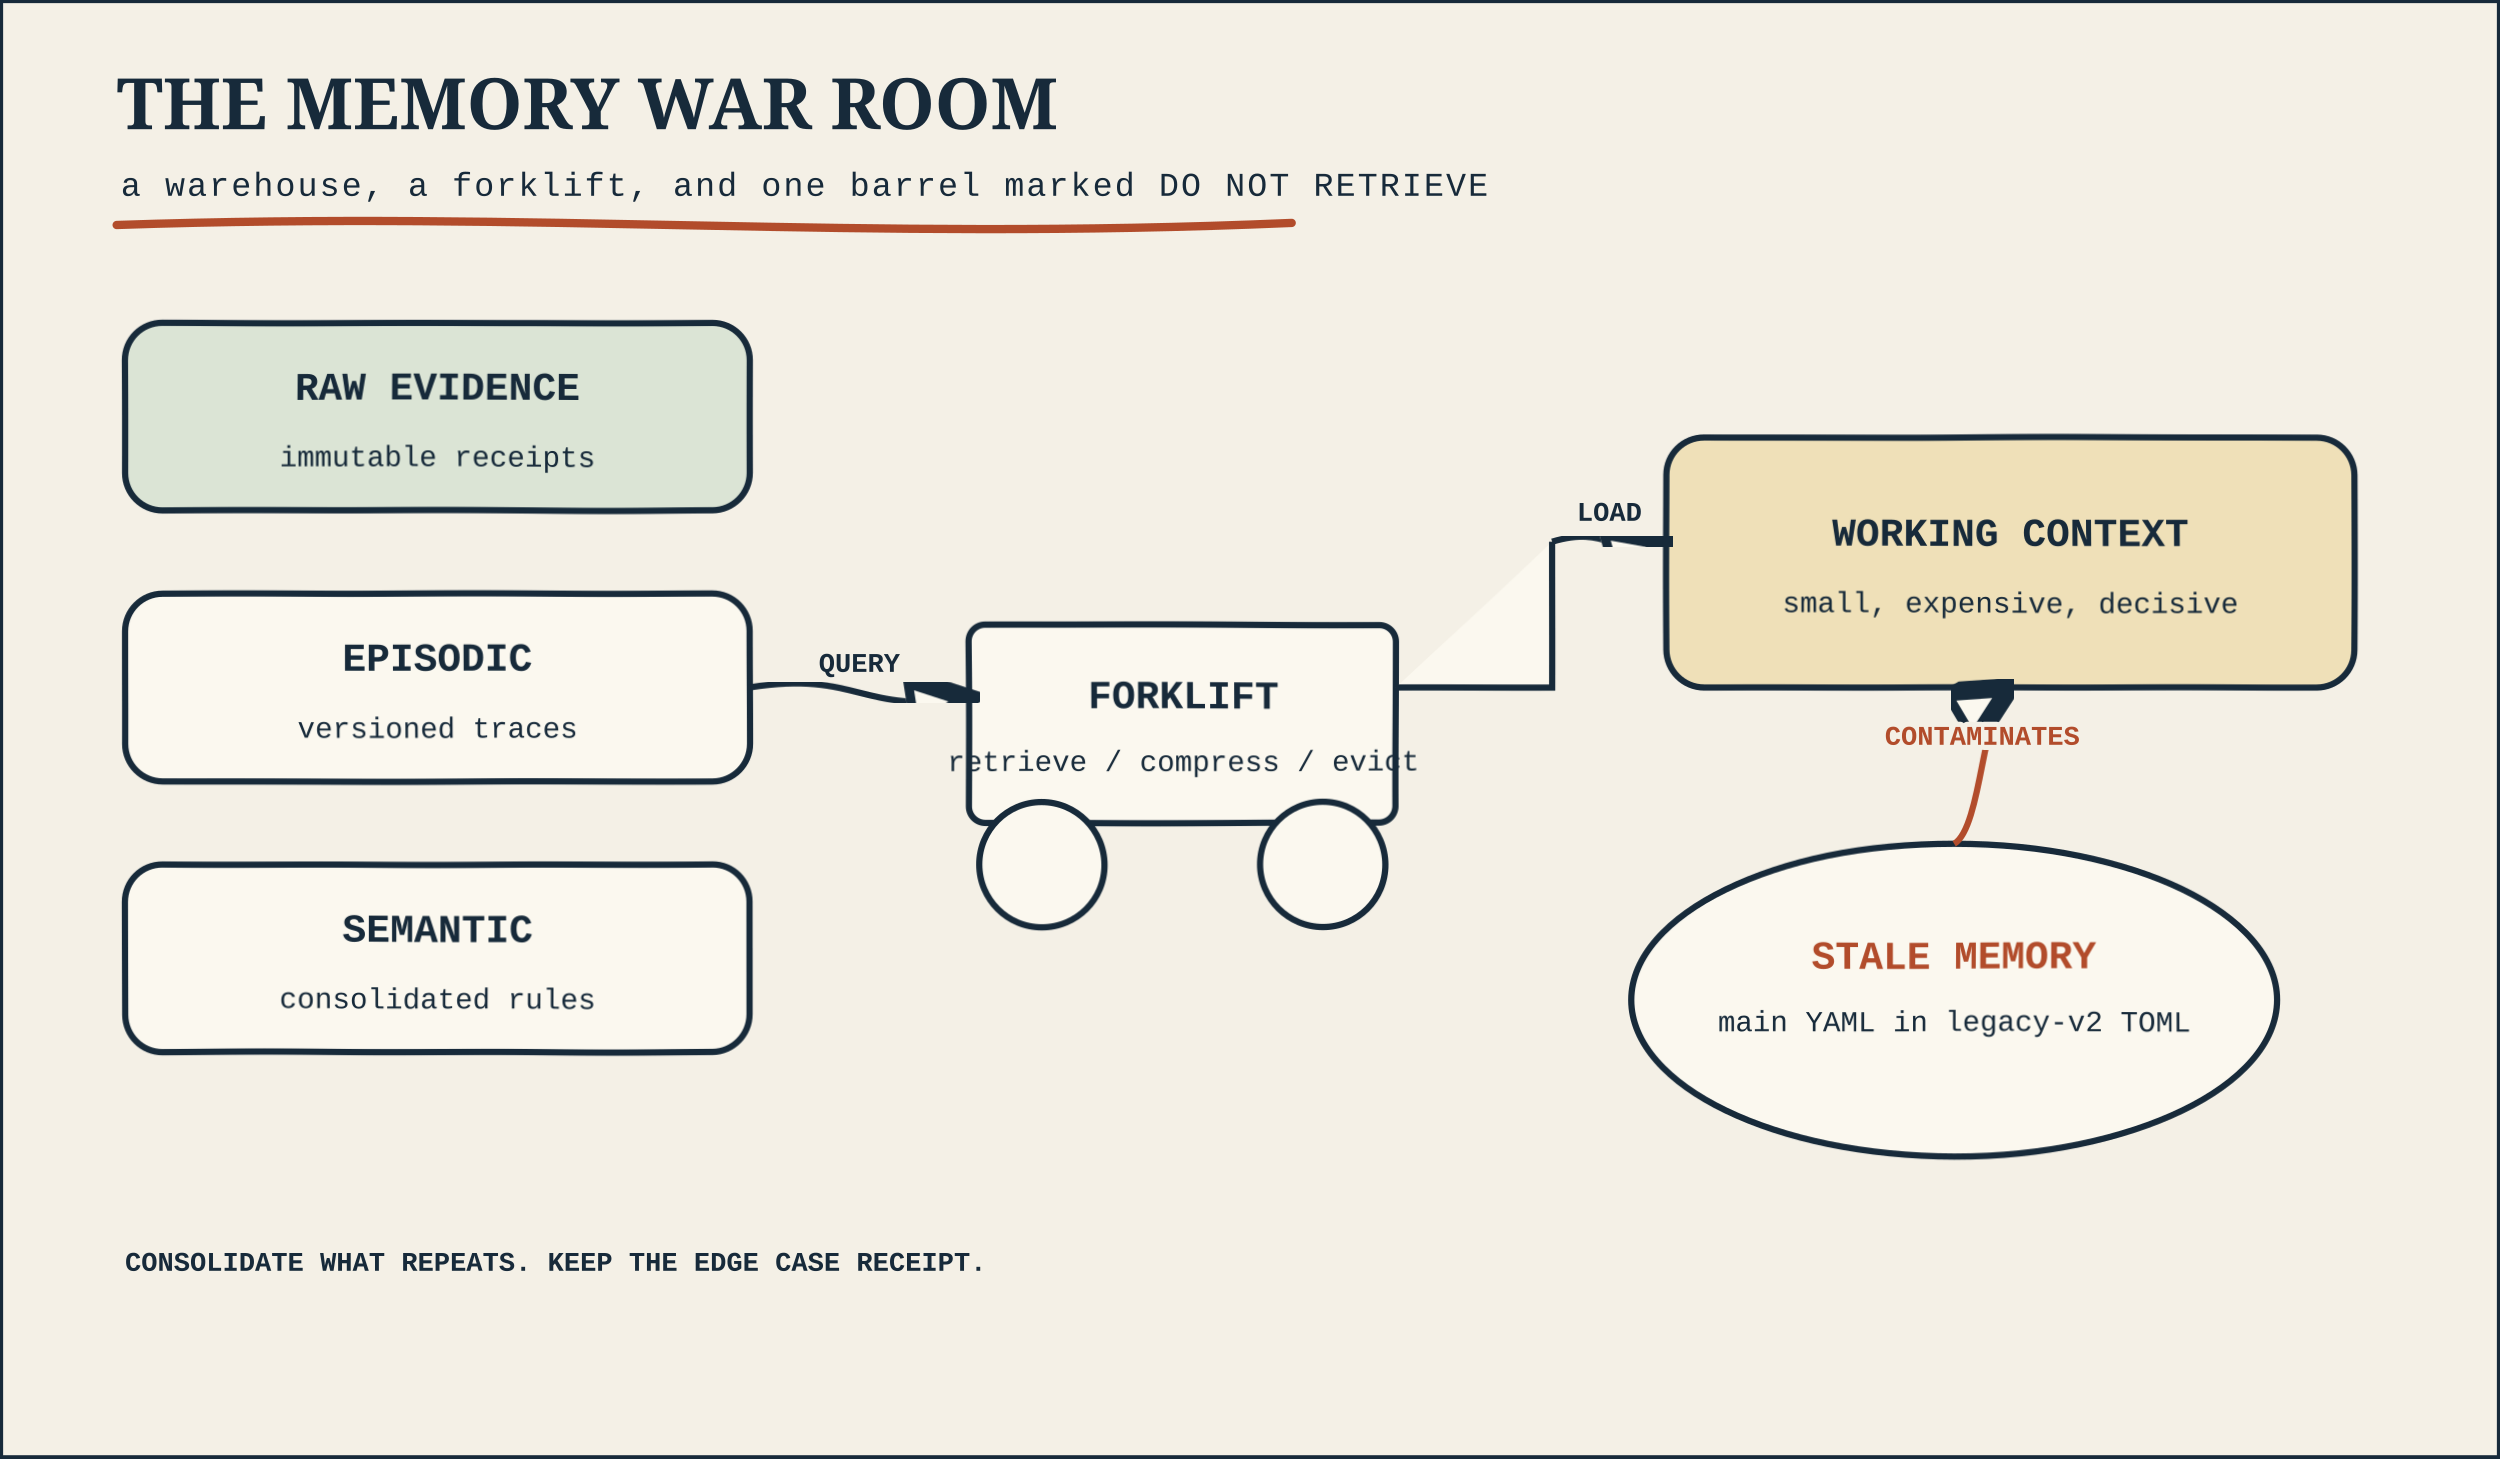
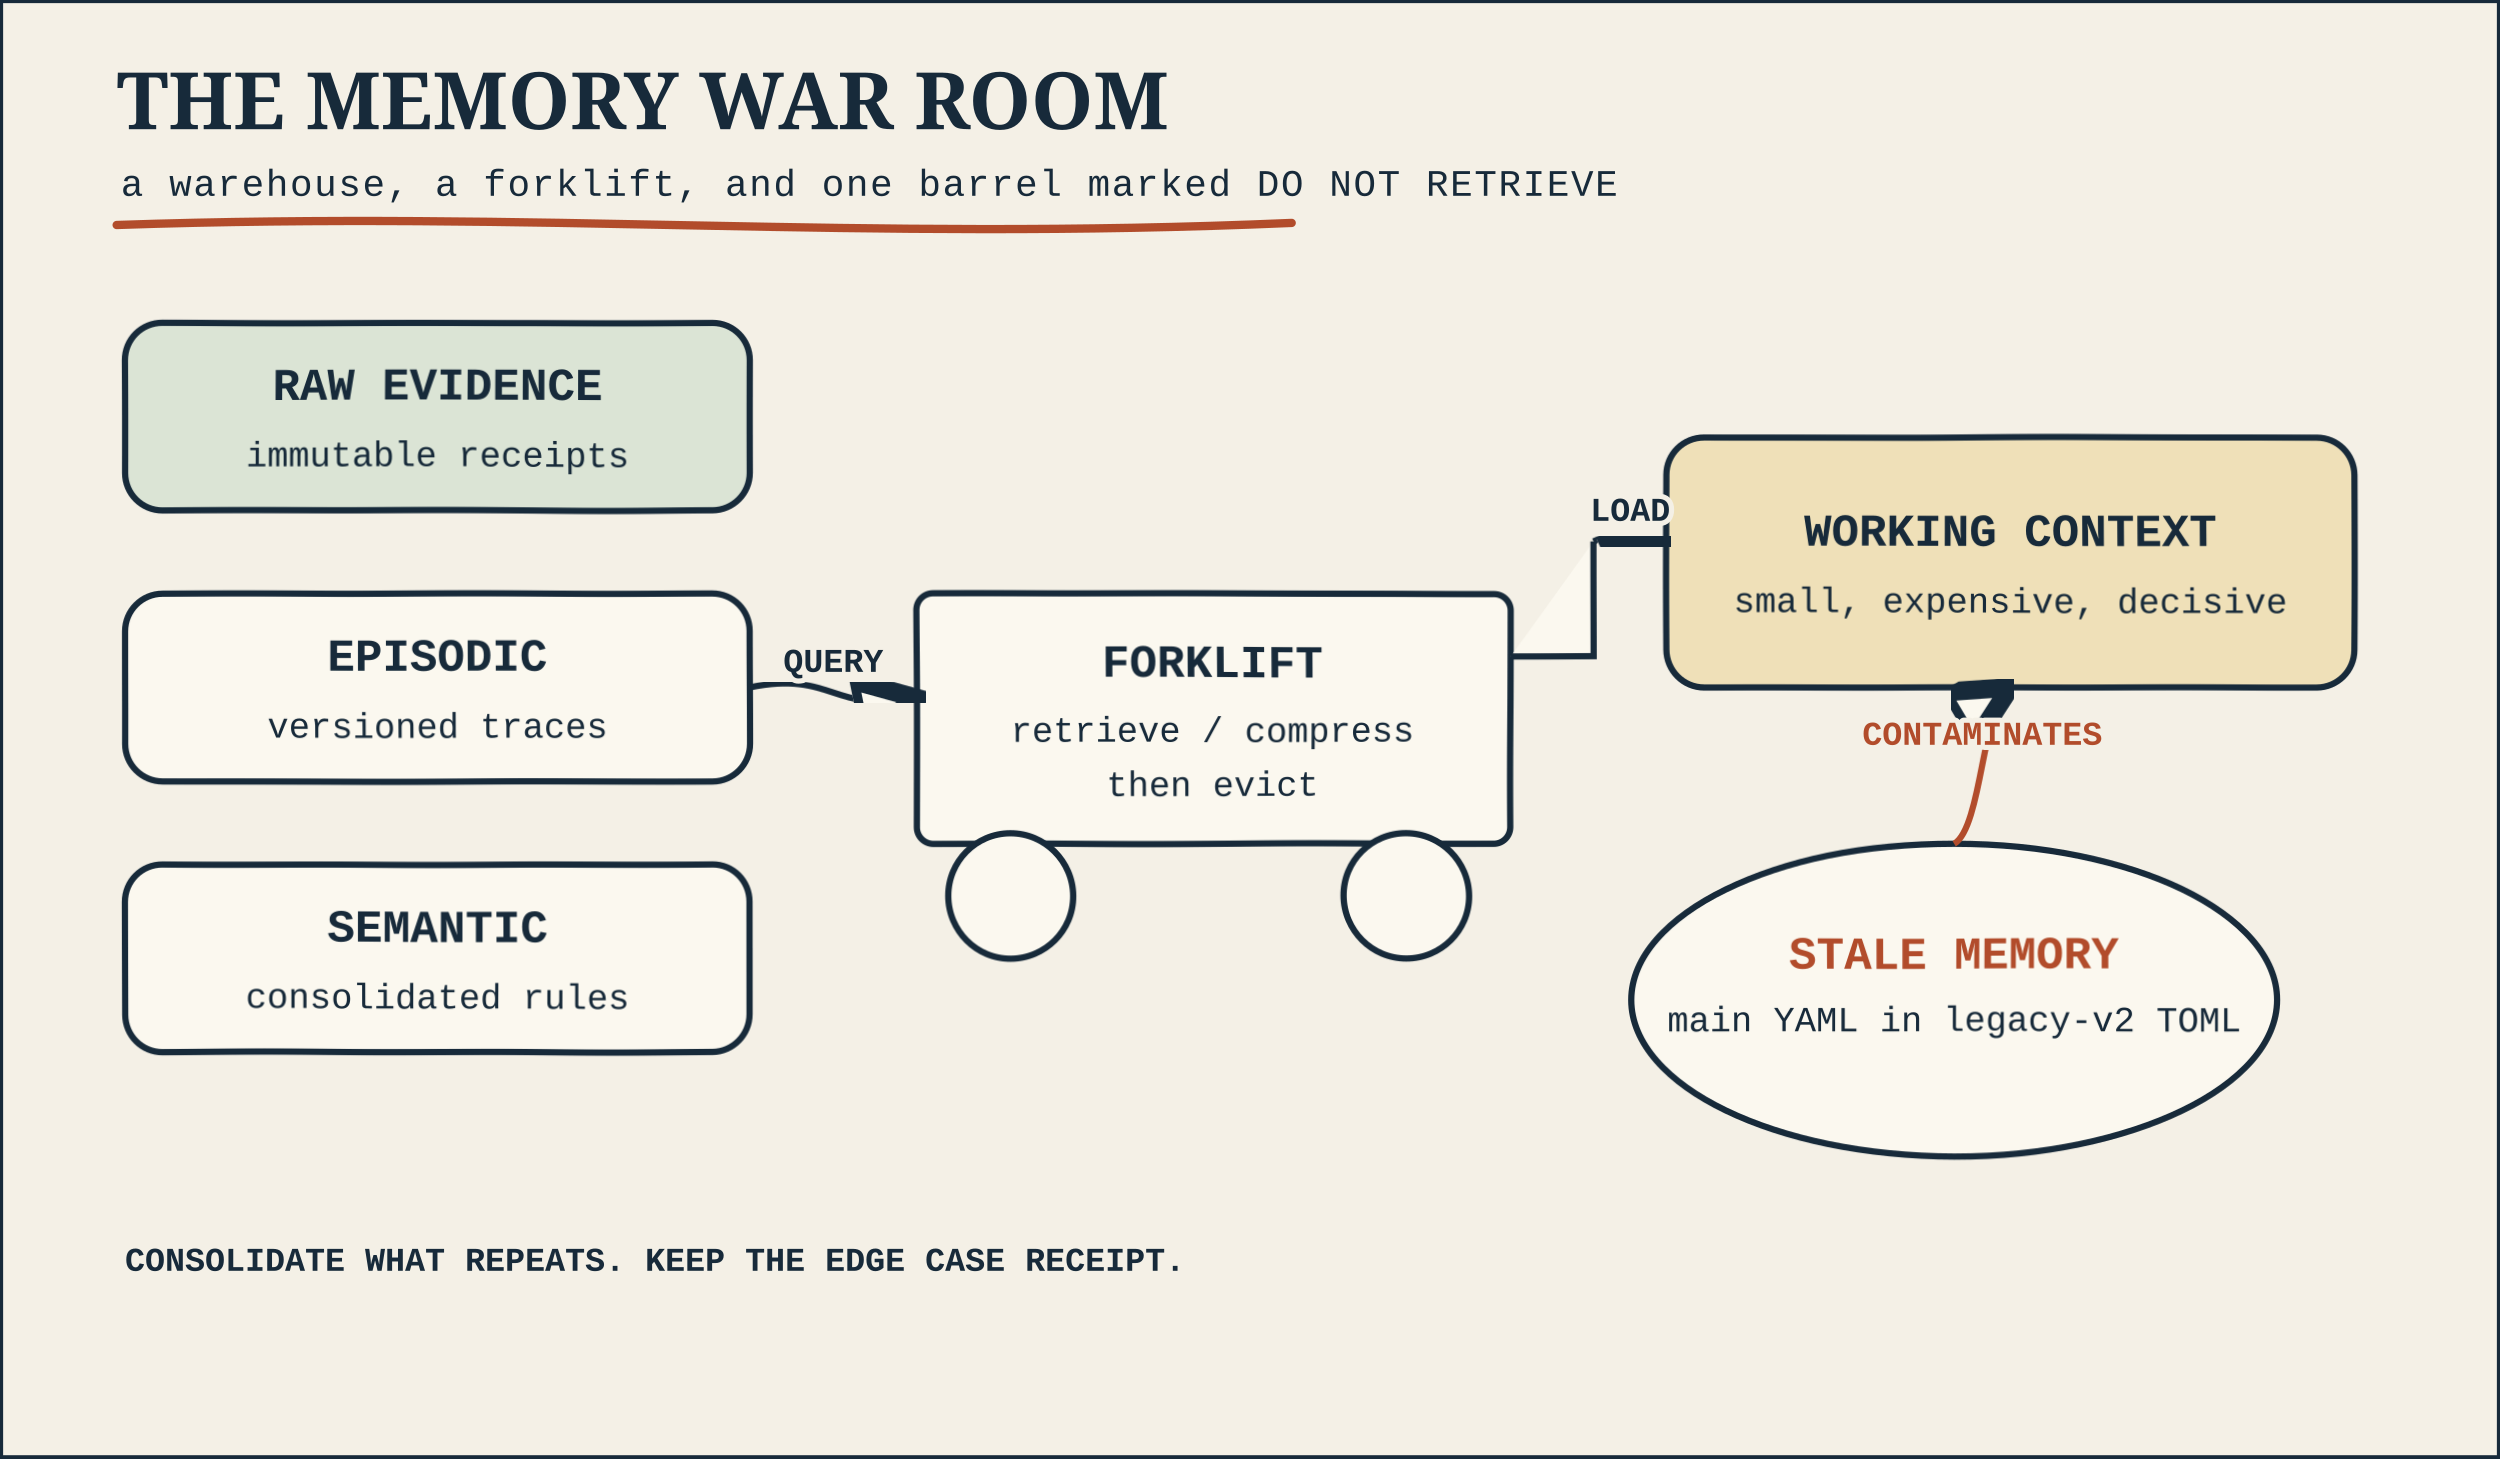
<svg xmlns="http://www.w3.org/2000/svg" width="1200" height="700" viewBox="0 0 1200 700" role="img" aria-labelledby="title desc">
  <defs>
    <marker id="arrow" markerWidth="12" markerHeight="10" refX="10" refY="5" orient="auto">
      <path d="M0,0 L10,5 L0,10 z" fill="#172a3a" />
    </marker>
    <marker id="red-arrow" markerWidth="12" markerHeight="10" refX="10" refY="5" orient="auto">
      <path d="M0,0 L10,5 L0,10 z" fill="#b24c2b" />
    </marker>
    <filter id="wobble" x="-5%" y="-5%" width="110%" height="110%">
      <feTurbulence type="fractalNoise" baseFrequency="0.012" numOctaves="1" seed="427" result="noise" />
      <feDisplacementMap in="SourceGraphic" in2="noise" scale="1.2" />
    </filter>
    <style>
      .paper { fill:#f4f0e6; }
      text { fill:#172a3a; font-family:"Courier New",monospace; }
-       .title { font-family:Georgia,serif; font-size:34px; font-weight:bold; }
-       .subtitle { font-size:16px; letter-spacing:1px; }
-       .label { font-size:19px; font-weight:bold; }
-       .detail { font-size:14px; }
-       .tiny { font-size:13px; font-weight:bold; paint-order:stroke; stroke:#f4f0e6; stroke-width:5px; stroke-linejoin:round; }
+       .title { font-family:Georgia,serif; font-size:38px; font-weight:bold; }
+       .subtitle { font-size:18px; letter-spacing:0.8px; }
+       .label { font-size:22px; font-weight:bold; }
+       .detail { font-size:17px; }
+       .tiny { font-size:16px; font-weight:bold; paint-order:stroke; stroke:#f4f0e6; stroke-width:5px; stroke-linejoin:round; }
      .rough { filter:url(#wobble); }
      rect, circle, ellipse, path, line, polygon { fill:#fbf8ef; stroke:#172a3a; stroke-width:3; }
      .arrow { fill:none; marker-end:url(#arrow); }
      .red .arrow, .red path, .red line, .red rect, .red circle { stroke:#b24c2b; }
      .red .arrow { marker-end:url(#red-arrow); }
      .red text, text.red { fill:#b24c2b; }
      .green rect, .green circle { fill:#dbe4d5; }
      .amber rect, .amber circle { fill:#efe0b8; }
      .danger rect, .danger circle { fill:#f0c9bb; stroke:#b24c2b; }
      .ghost rect, .ghost circle { fill:#e3e7e3; stroke-dasharray:9 7; }
      .scribble { fill:none; stroke:#b24c2b; stroke-width:4; stroke-linecap:round; }
    </style>
  </defs>
  <rect class="paper" width="1200" height="700" stroke="none" />
  <text class="title" x="56" y="62">THE MEMORY WAR ROOM</text>
  <text class="subtitle" x="58" y="94">a warehouse, a forklift, and one barrel marked DO NOT RETRIEVE</text>
  <path class="scribble" d="M56,108 C260,101 410,116 620,107" />
  <g class="rough green">
    <rect x="60" y="155" width="300" height="90" rx="18" />
    <text class="label" x="210.0" y="192.0" text-anchor="middle">RAW EVIDENCE</text>
    <text class="detail" x="210.0" y="224.0" text-anchor="middle">immutable receipts</text>
  </g>
  <g class="rough ">
    <rect x="60" y="285" width="300" height="90" rx="18" />
    <text class="label" x="210.0" y="322.0" text-anchor="middle">EPISODIC</text>
    <text class="detail" x="210.0" y="354.0" text-anchor="middle">versioned traces</text>
  </g>
  <g class="rough ">
    <rect x="60" y="415" width="300" height="90" rx="18" />
    <text class="label" x="210.0" y="452.0" text-anchor="middle">SEMANTIC</text>
    <text class="detail" x="210.0" y="484.0" text-anchor="middle">consolidated rules</text>
  </g>
  <g class="rough amber">
    <rect x="800" y="210" width="330" height="120" rx="18" />
    <text class="label" x="965.0" y="262.0" text-anchor="middle">WORKING CONTEXT</text>
    <text class="detail" x="965.0" y="294.0" text-anchor="middle">small, expensive, decisive</text>
  </g>
  <g class="rough">
-     <rect x="465" y="300" width="205" height="95" rx="8" />
-     <circle cx="500" cy="415" r="30" />
-     <circle cx="635" cy="415" r="30" />
-     <text class="label" x="568" y="340" text-anchor="middle">FORKLIFT</text>
-     <text class="detail" x="568" y="370" text-anchor="middle">retrieve / compress / evict</text>
-     <path d="M670,330 L745,330 L745,260" fill="none" />
+     <rect x="440" y="285" width="285" height="120" rx="8" />
+     <circle cx="485" cy="430" r="30" />
+     <circle cx="675" cy="430" r="30" />
+     <text class="label" x="582" y="325" text-anchor="middle">FORKLIFT</text>
+     <text class="detail" x="582" y="356" text-anchor="middle">retrieve / compress</text>
+     <text class="detail" x="582" y="382" text-anchor="middle">then evict</text>
+     <path d="M725,315 L765,315 L765,260" fill="none" />
  </g>
  <g class="">
-     <path class="arrow rough" d="M360,330 C412.5,322 412.5,343 465,335" />
-     <text class="tiny" x="412.5" y="322.5" text-anchor="middle">QUERY</text>
+     <path class="arrow rough" d="M360,330 C400.0,322 400.0,343 440,335" />
+     <text class="tiny" x="400.0" y="322.5" text-anchor="middle">QUERY</text>
  </g>
  <g class="">
-     <path class="arrow rough" d="M745,260 C772.5,252 772.5,268 800,260" />
-     <text class="tiny" x="772.5" y="250.0" text-anchor="middle">LOAD</text>
+     <path class="arrow rough" d="M765,260 C782.5,252 782.5,268 800,260" />
+     <text class="tiny" x="782.5" y="250.0" text-anchor="middle">LOAD</text>
  </g>
  <g class="danger rough">
    <ellipse cx="938" cy="480" rx="155" ry="75" />
    <text class="label red" x="938" y="465" text-anchor="middle">STALE MEMORY</text>
    <text class="detail" x="938" y="495" text-anchor="middle">main YAML in legacy-v2 TOML</text>
  </g>
  <g class="red">
    <path class="arrow rough" d="M938,405 C951.5,397 951.5,338 965,330" />
    <text class="tiny" x="951.5" y="357.5" text-anchor="middle">CONTAMINATES</text>
  </g>
  <text class="tiny" x="60" y="610">CONSOLIDATE WHAT REPEATS. KEEP THE EDGE CASE RECEIPT.</text>
</svg>
